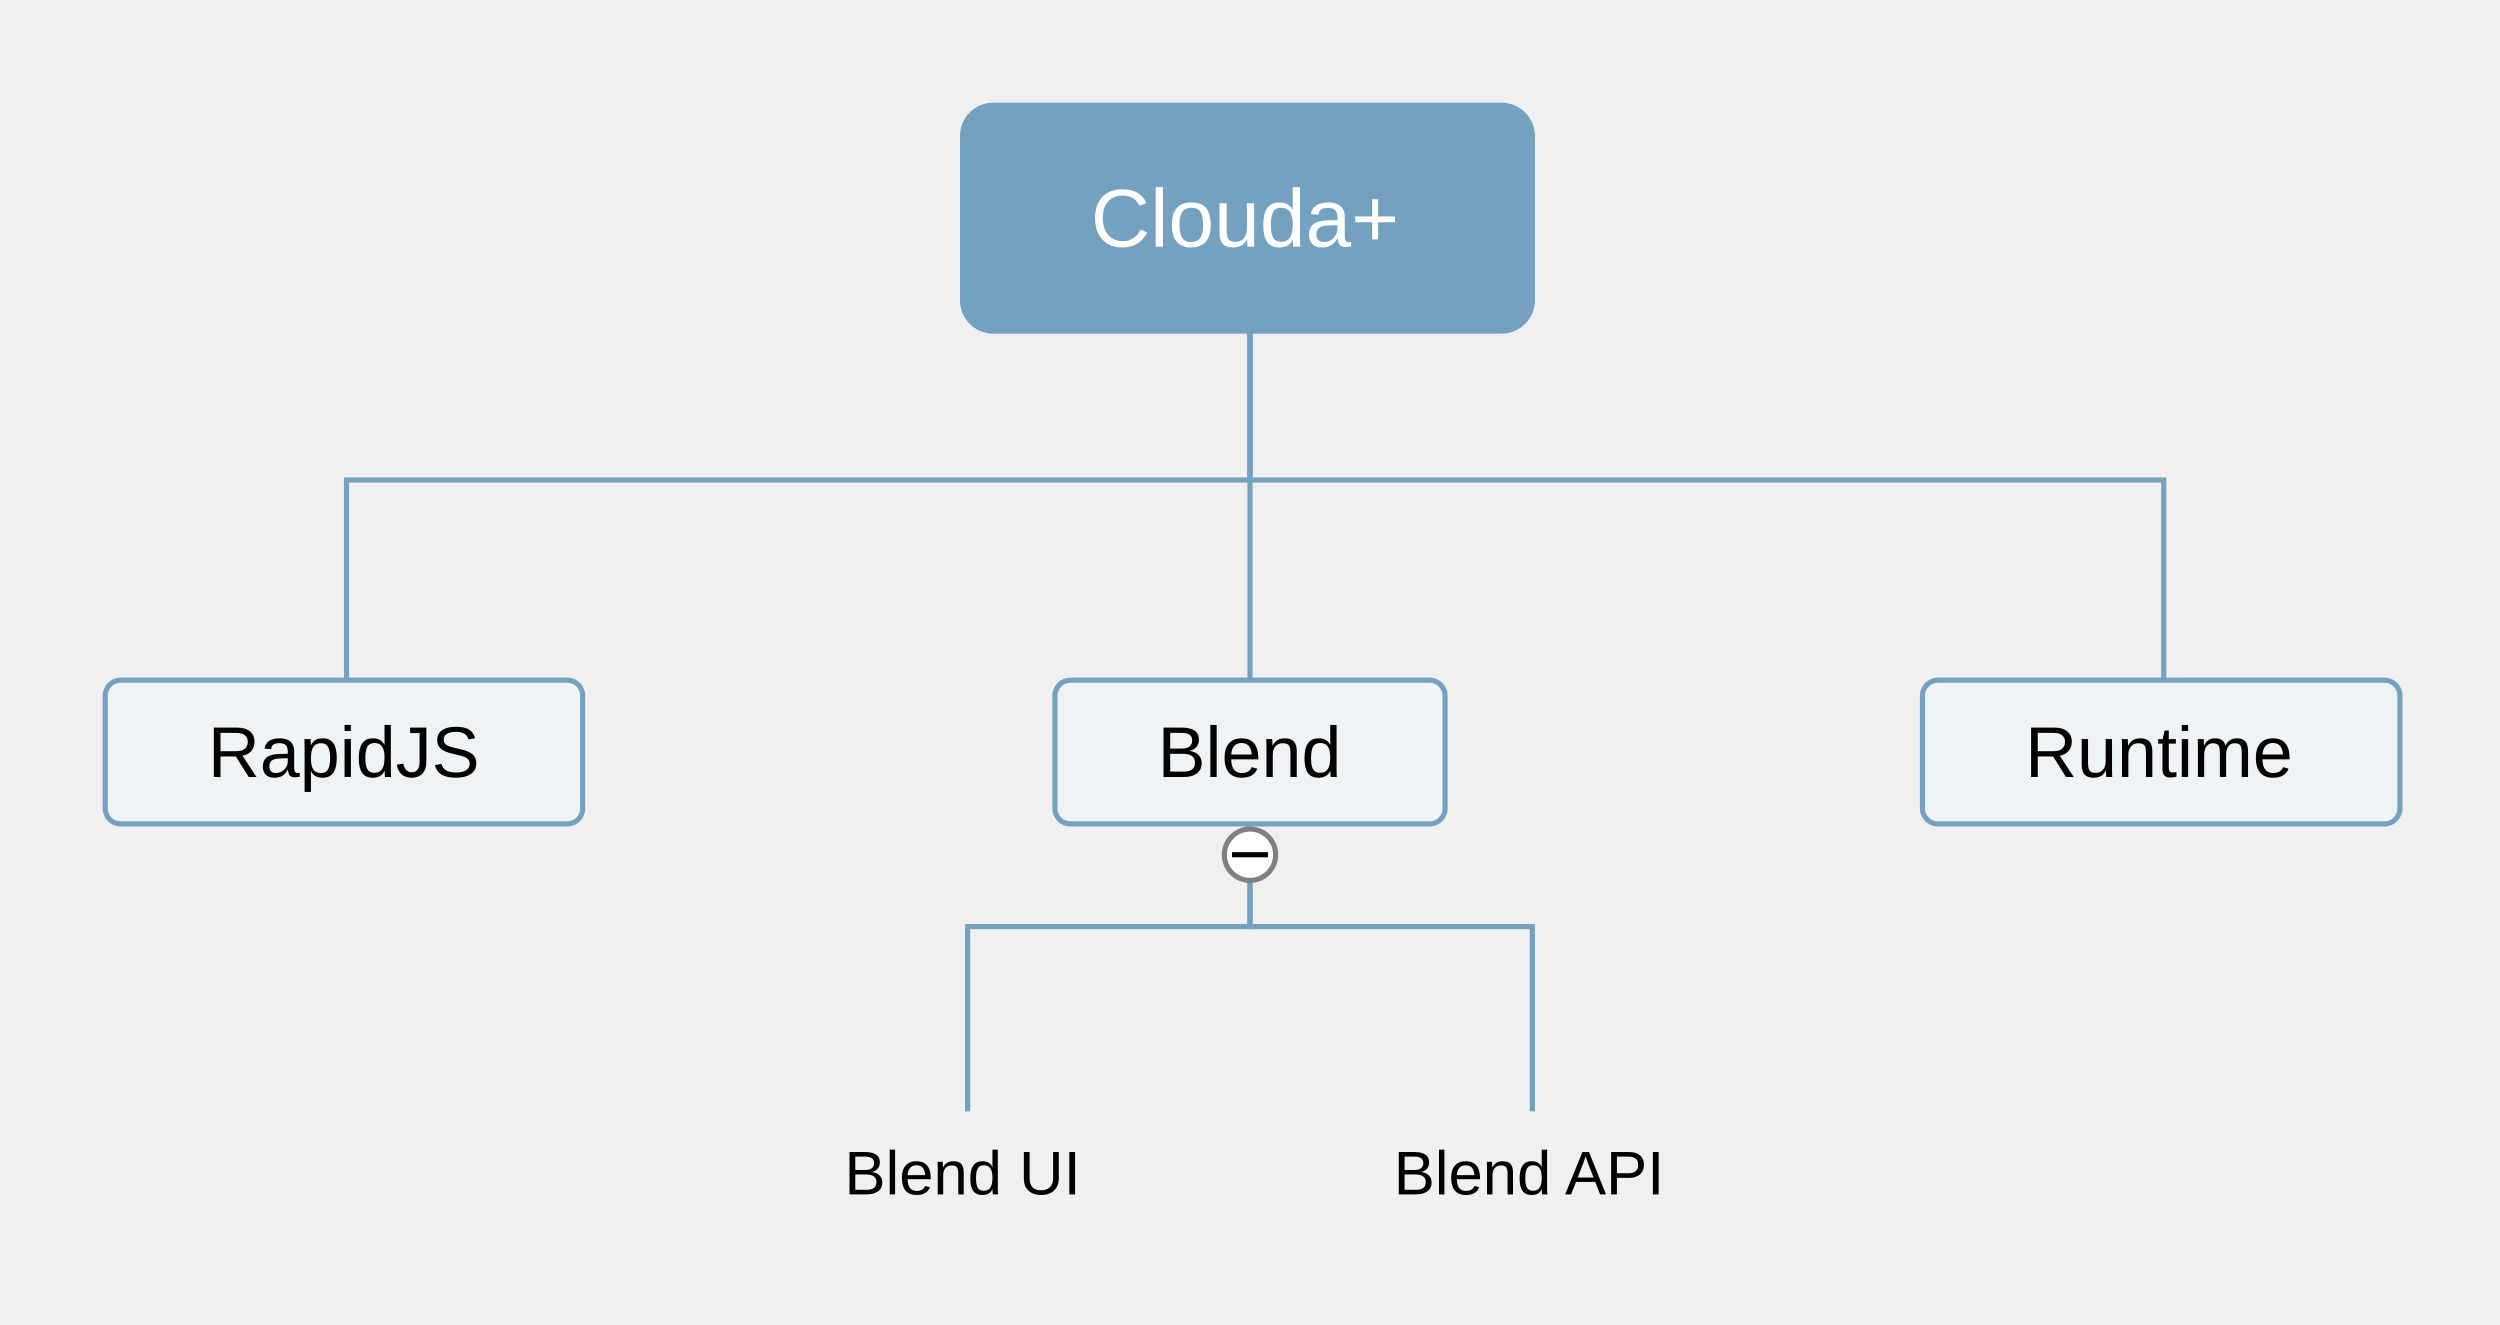
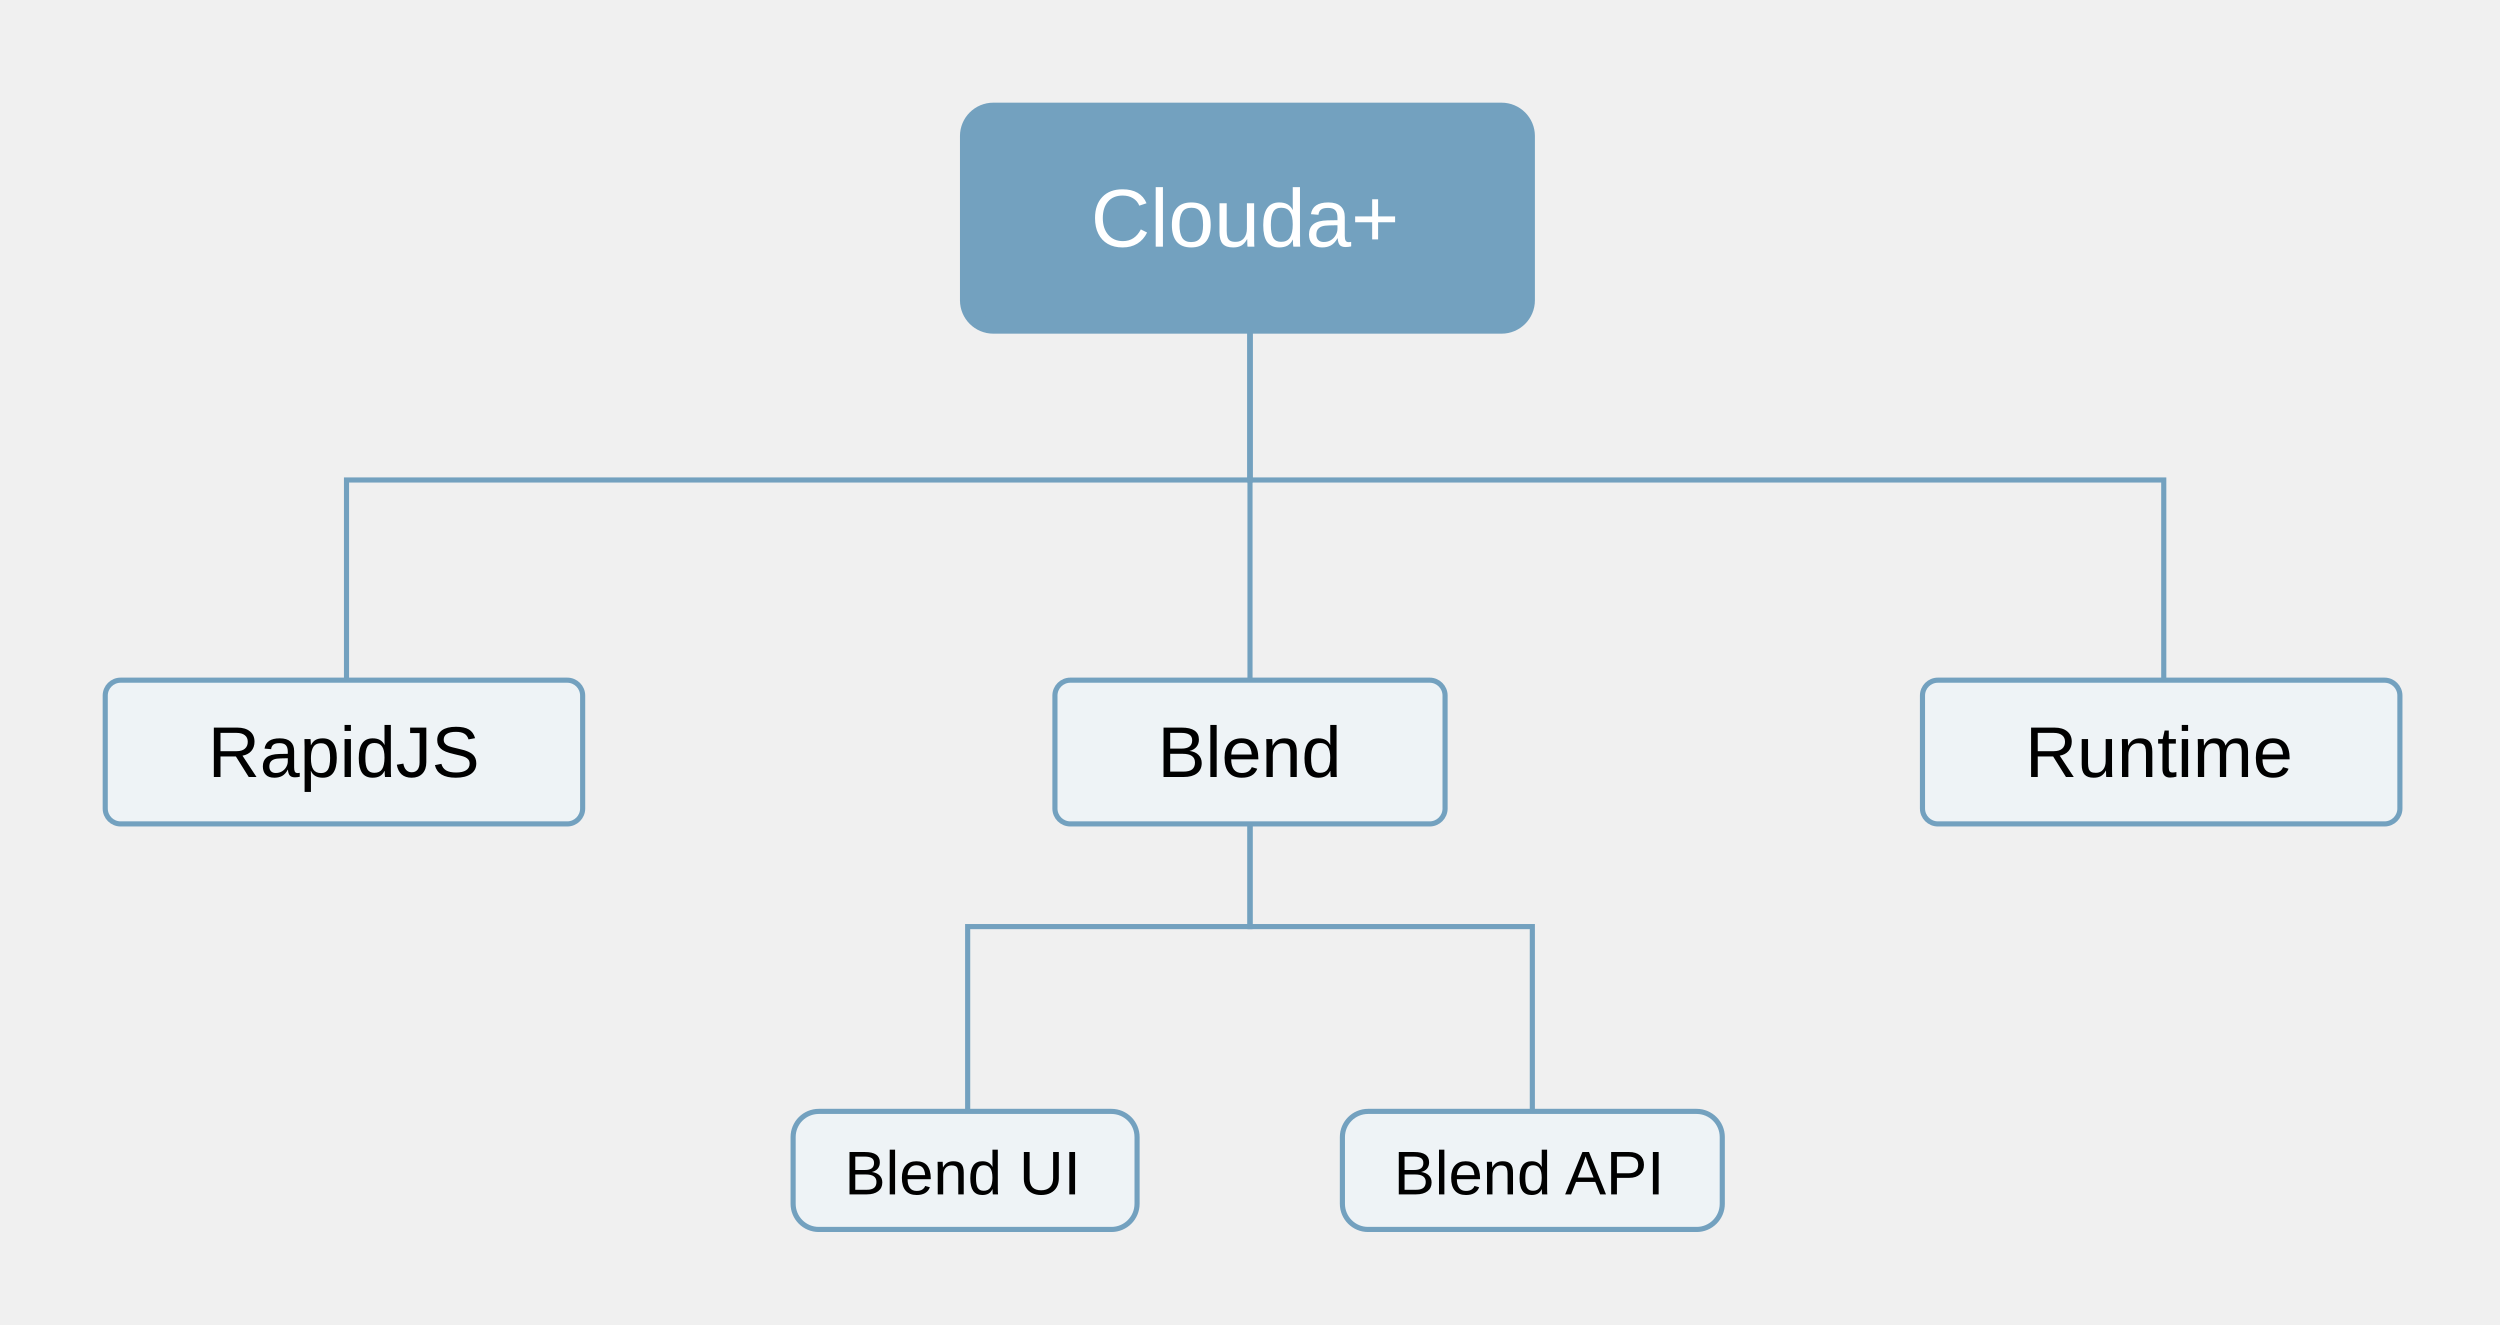
- <svg xmlns="http://www.w3.org/2000/svg" id="kity_svg_2" width="487" height="258" contenteditable="true" style="font-family: Arial, &quot;Microsoft Yahei&quot;,  &quot;Heiti SC&quot;;" viewBox="546 186 487 258">
+ <svg xmlns="http://www.w3.org/2000/svg" xmlns:xlink="http://www.w3.org/1999/xlink" id="kity_svg_2" width="587" contenteditable="true" style="font-family: Arial, &quot;Microsoft Yahei&quot;,  &quot;Heiti SC&quot;;" viewBox="546 186 487 258">
  <defs id="kity_defs_3">
    <marker id="kity_marker_0" orient="auto" refX="6" refY="0" viewBox="-7 -7 14 14" markerWidth="7" markerHeight="7" markerUnits="userSpaceOnUse">
      <path id="kity_path_1" fill="rgb(115, 161, 191)" stroke="none" d="M6,0A6,6,0,1,1,-6,0A6,6,0,1,1,6,0">
            </path>
    </marker>
  </defs>
  <g id="kity_g_4" transform="translate(0.5, 0.5)">
    <g id="minder_1" transform="matrix( 1 0 0 1 758 228 )">
      <g id="minder_connect_group_1">
        <path id="kity_path_647" fill="none" stroke="rgb(115, 161, 191)" stroke-width="1" d="M31 21L31 51L-145 51L-145 90">
                </path>
        <path id="kity_path_660" fill="none" stroke="rgb(115, 161, 191)" stroke-width="1" d="M31 21L31 51L31 51L31 90">
                </path>
        <path id="kity_path_676" fill="none" stroke="rgb(115, 161, 191)" stroke-width="1" d="M31 21L31 51L209 51L209 90">
                </path>
        <path id="kity_path_699" fill="none" stroke="rgb(115, 161, 191)" stroke-width="1" d="M31 118L31 138L-24 138L-24 174">
                </path>
        <path id="kity_path_721" fill="none" stroke="rgb(115, 161, 191)" stroke-width="1" d="M31 118L31 138L86 138L86 174">
                </path>
      </g>
      <g id="kity_g_7" display="none">
        <path id="kity_path_8" fill="none" stroke="none" d="M0,0h0v0h0z">
                </path>
      </g>
      <g id="kity_g_9" display="none">
        <path id="kity_path_10" fill="none" stroke="none" d="M0,0h0v0h0z">
                </path>
        <path id="kity_path_11" fill="none" stroke="none">
                </path>
      </g>
      <g id="minder_node_1" transform="matrix( 1 0 0 1 0 0 )">
        <path id="kity_path_406" fill="rgba(0, 0, 0, .25)" stroke="none" d="M9,-23h78a30,30,0,0,1,30,30v-3a30,30,0,0,1,-30,30h-78a30,30,0,0,1,-30,-30v3a30,30,0,0,1,30,-30z" display="none">
                </path>
        <path id="node_outline_1" fill="rgb(115, 161, 191)" stroke="rgb(115, 161, 191)" d="M-19,-21h99a5,5,0,0,1,5,5v32a5,5,0,0,1,-5,5h-99a5,5,0,0,1,-5,-5v-32a5,5,0,0,1,5,-5z" stroke-width="3">
                </path>
-         <text id="node_text_1" text-rendering="geometricPrecision" dy="5.547" fill="white" font-size="16" style="cursor: text;" opacity="1">
+         <text id="node_text_1" text-rendering="geometricPrecision" dy="5.547" fill="white" font-size="16" opacity="1">
                    Clouda+
                </text>
      </g>
-       <g id="minder_node_477" transform="matrix( 1 0 0 1 -172 104 )" opacity="1">
-         <g id="node_expander_26" transform="translate( 0 0 )" style="cursor: pointer;" display="none">
-           <path id="kity_path_651" fill="white" stroke="gray" d="M5,0A5,5,0,1,1,-5,0A5,5,0,1,1,5,0">
+       <a xlink:href="/rapid/introduction/rapid_introduction/">
+         <g id="minder_node_477" transform="matrix( 1 0 0 1 -172 104 )" opacity="1">
+           <g id="node_expander_26" transform="translate( 0 0 )" style="cursor: pointer;">
+             <path id="kity_path_651" fill="white" stroke="gray" d="M5,0A5,5,0,1,1,-5,0A5,5,0,1,1,5,0">
+                         </path>
+             <path id="kity_path_652" fill="none" stroke="black">
+                         </path>
+           </g>
+           <path id="node_outline_27" fill="rgb(238, 243, 246)" stroke="rgb(115, 161, 191)" d="M-17,-14h87a3,3,0,0,1,3,3v22a3,3,0,0,1,-3,3h-87a3,3,0,0,1,-3,-3v-22a3,3,0,0,1,3,-3z" stroke-width="1">
                    </path>
-           <path id="kity_path_652" fill="none" stroke="black">
+           <text id="node_text_27" text-rendering="geometricPrecision" dy="4.859" fill="black" font-size="14">
+                             RapidJS
+                         </text>
+         </g>
+       </a>
+       <a xlink:href="/blend/introduction/introduction" style="cursor: pointer;">
+         <g id="minder_node_484" transform="matrix( 1 0 0 1 13 104 )" opacity="1">
+           <path id="node_outline_28" fill="rgb(238, 243, 246)" stroke="rgb(115, 161, 191)" d="M-17,-14h70a3,3,0,0,1,3,3v22a3,3,0,0,1,-3,3h-70a3,3,0,0,1,-3,-3v-22a3,3,0,0,1,3,-3z" stroke-width="1">
+                     </path>
+           <text id="node_text_28" text-rendering="geometricPrecision" dy="4.859" fill="black" font-size="14" opacity="1">
+                         Blend
+                     </text>
+         </g>
+       </a>
+       <a xlink:href="/runtime/introduction/introduce" style="cursor: pointer;">
+         <g id="minder_node_494" transform="matrix( 1 0 0 1 182 104 )" opacity="1">
+           <g id="node_expander_28" transform="translate( 0 0 )" display="none">
+             <path id="kity_path_680" fill="white" stroke="gray" d="M5,0A5,5,0,1,1,-5,0A5,5,0,1,1,5,0">
+                         </path>
+             <path id="kity_path_681" fill="none" stroke="black">
+                         </path>
+           </g>
+           <path id="node_outline_29" fill="rgb(238, 243, 246)" stroke="rgb(115, 161, 191)" d="M-17,-14h87a3,3,0,0,1,3,3v22a3,3,0,0,1,-3,3h-87a3,3,0,0,1,-3,-3v-22a3,3,0,0,1,3,-3z" stroke-width="1">
+                     </path>
+           <text id="node_text_29" text-rendering="geometricPrecision" dy="4.859" fill="black" font-size="14">
+                         Runtime
+                     </text>
+         </g>
+       </a>
+       <a xlink:href="/blendui/introduction/introduction/" style="cursor: pointer;">
+         <g id="minder_node_511" transform="matrix( 1 0 0 1 -48 186 )" opacity="1">
+           <g id="node_expander_29" transform="translate( 0 0 )" display="none">
+             <path id="kity_path_703" fill="white" stroke="gray" d="M5,0A5,5,0,1,1,-5,0A5,5,0,1,1,5,0">
+                         </path>
+             <path id="kity_path_704" fill="none" stroke="black">
+                         </path>
+           </g>
+           <path id="node_outline_30" fill="rgb(238, 243, 246)" stroke="rgb(115, 161, 191)" d="M-5,-12h57a5,5,0,0,1,5,5v13a5,5,0,0,1,-5,5h-57a5,5,0,0,1,-5,-5v-13a5,5,0,0,1,5,-5z" stroke-width="1">
+                     </path>
+           <text id="node_text_30" text-rendering="geometricPrecision" dy="4.164" fill="black" font-size="12">
+                         Blend UI
+                     </text>
+         </g>
+       </a>
+       <a xlink:href="/blendapi/introduction/introduce" style="cursor: pointer;">
+         <g id="minder_node_527" transform="matrix( 1 0 0 1 59 186 )" opacity="1">
+           <g id="node_expander_30" transform="translate( 0 0 )" style="cursor: pointer;" display="none">
+             <path id="kity_path_725" fill="white" stroke="gray" d="M5,0A5,5,0,1,1,-5,0A5,5,0,1,1,5,0">
+                         </path>
+             <path id="kity_path_726" fill="none" stroke="black">
+                         </path>
+           </g>
+           <path id="node_outline_31" fill="rgb(238, 243, 246)" stroke="rgb(115, 161, 191)" d="M-5,-12h64a5,5,0,0,1,5,5v13a5,5,0,0,1,-5,5h-64a5,5,0,0,1,-5,-5v-13a5,5,0,0,1,5,-5z" stroke-width="1">
+                     </path>
+           <text id="node_text_31" text-rendering="geometricPrecision" dy="4.164" fill="black" font-size="12" opacity="1">
+                         Blend API
+                     </text>
+           <path id="_kity_selection" fill="rgb(0, 61, 102)" stroke="none" d="M53.5,-8.5h2v15h-2z" opacity="1" style="display: none;">
                    </path>
        </g>
-         <path id="node_outline_27" fill="rgb(238, 243, 246)" stroke="rgb(115, 161, 191)" d="M-17,-14h87a3,3,0,0,1,3,3v22a3,3,0,0,1,-3,3h-87a3,3,0,0,1,-3,-3v-22a3,3,0,0,1,3,-3z" stroke-width="1">
-                 </path>
-         <text id="node_text_27" text-rendering="geometricPrecision" dy="4.859" fill="black" font-size="14">
-                     RapidJS
-                 </text>
-       </g>
-       <g id="minder_node_484" transform="matrix( 1 0 0 1 13 104 )" opacity="1">
-         <g id="node_expander_27" transform="translate( 18 20 )" style="cursor: pointer;">
-           <path id="kity_path_664" fill="white" stroke="gray" d="M5,0A5,5,0,1,1,-5,0A5,5,0,1,1,5,0">
-                     </path>
-           <path id="kity_path_665" fill="none" stroke="black" d="M-3.5,0L3.5,0">
-                     </path>
-         </g>
-         <path id="node_outline_28" fill="rgb(238, 243, 246)" stroke="rgb(115, 161, 191)" d="M-17,-14h70a3,3,0,0,1,3,3v22a3,3,0,0,1,-3,3h-70a3,3,0,0,1,-3,-3v-22a3,3,0,0,1,3,-3z" stroke-width="1">
-                 </path>
-         <text id="node_text_28" text-rendering="geometricPrecision" dy="4.859" fill="black" font-size="14" opacity="1" style="cursor: default;">
-                     Blend
-                 </text>
-       </g>
-       <g id="minder_node_494" transform="matrix( 1 0 0 1 182 104 )" opacity="1">
-         <g id="node_expander_28" transform="translate( 0 0 )" style="cursor: pointer;" display="none">
-           <path id="kity_path_680" fill="white" stroke="gray" d="M5,0A5,5,0,1,1,-5,0A5,5,0,1,1,5,0">
-                     </path>
-           <path id="kity_path_681" fill="none" stroke="black">
-                     </path>
-         </g>
-         <path id="node_outline_29" fill="rgb(238, 243, 246)" stroke="rgb(115, 161, 191)" d="M-17,-14h87a3,3,0,0,1,3,3v22a3,3,0,0,1,-3,3h-87a3,3,0,0,1,-3,-3v-22a3,3,0,0,1,3,-3z" stroke-width="1">
-                 </path>
-         <text id="node_text_29" text-rendering="geometricPrecision" dy="4.859" fill="black" font-size="14" style="cursor: default;">
-                     Runtime
-                 </text>
-       </g>
-       <g id="minder_node_511" transform="matrix( 1 0 0 1 -48 186 )" opacity="1">
-         <g id="node_expander_29" transform="translate( 0 0 )" style="cursor: pointer;" display="none">
-           <path id="kity_path_703" fill="white" stroke="gray" d="M5,0A5,5,0,1,1,-5,0A5,5,0,1,1,5,0">
-                     </path>
-           <path id="kity_path_704" fill="none" stroke="black">
-                     </path>
-         </g>
-         <path id="node_outline_30" fill="none" stroke="none" d="M-5,-12h57a5,5,0,0,1,5,5v13a5,5,0,0,1,-5,5h-57a5,5,0,0,1,-5,-5v-13a5,5,0,0,1,5,-5z" stroke-width="3">
-                 </path>
-         <text id="node_text_30" text-rendering="geometricPrecision" dy="4.164" fill="black" font-size="12">
-                     Blend UI
-                 </text>
-       </g>
-       <g id="minder_node_527" transform="matrix( 1 0 0 1 59 186 )" opacity="1">
-         <g id="node_expander_30" transform="translate( 0 0 )" style="cursor: pointer;" display="none">
-           <path id="kity_path_725" fill="white" stroke="gray" d="M5,0A5,5,0,1,1,-5,0A5,5,0,1,1,5,0">
-                     </path>
-           <path id="kity_path_726" fill="none" stroke="black">
-                     </path>
-         </g>
-         <path id="node_outline_31" fill="none" stroke="none" d="M-5,-12h64a5,5,0,0,1,5,5v13a5,5,0,0,1,-5,5h-64a5,5,0,0,1,-5,-5v-13a5,5,0,0,1,5,-5z" stroke-width="3">
-                 </path>
-         <text id="node_text_31" text-rendering="geometricPrecision" dy="4.164" fill="black" font-size="12" opacity="1" style="cursor: default;">
-                     Blend API
-                 </text>
-         <path id="_kity_selection" fill="rgb(0, 61, 102)" stroke="none" d="M53.5,-8.5h2v15h-2z" opacity="1" style="cursor: text; display: none;">
-                 </path>
-       </g>
+       </a>
    </g>
  </g>
</svg>
